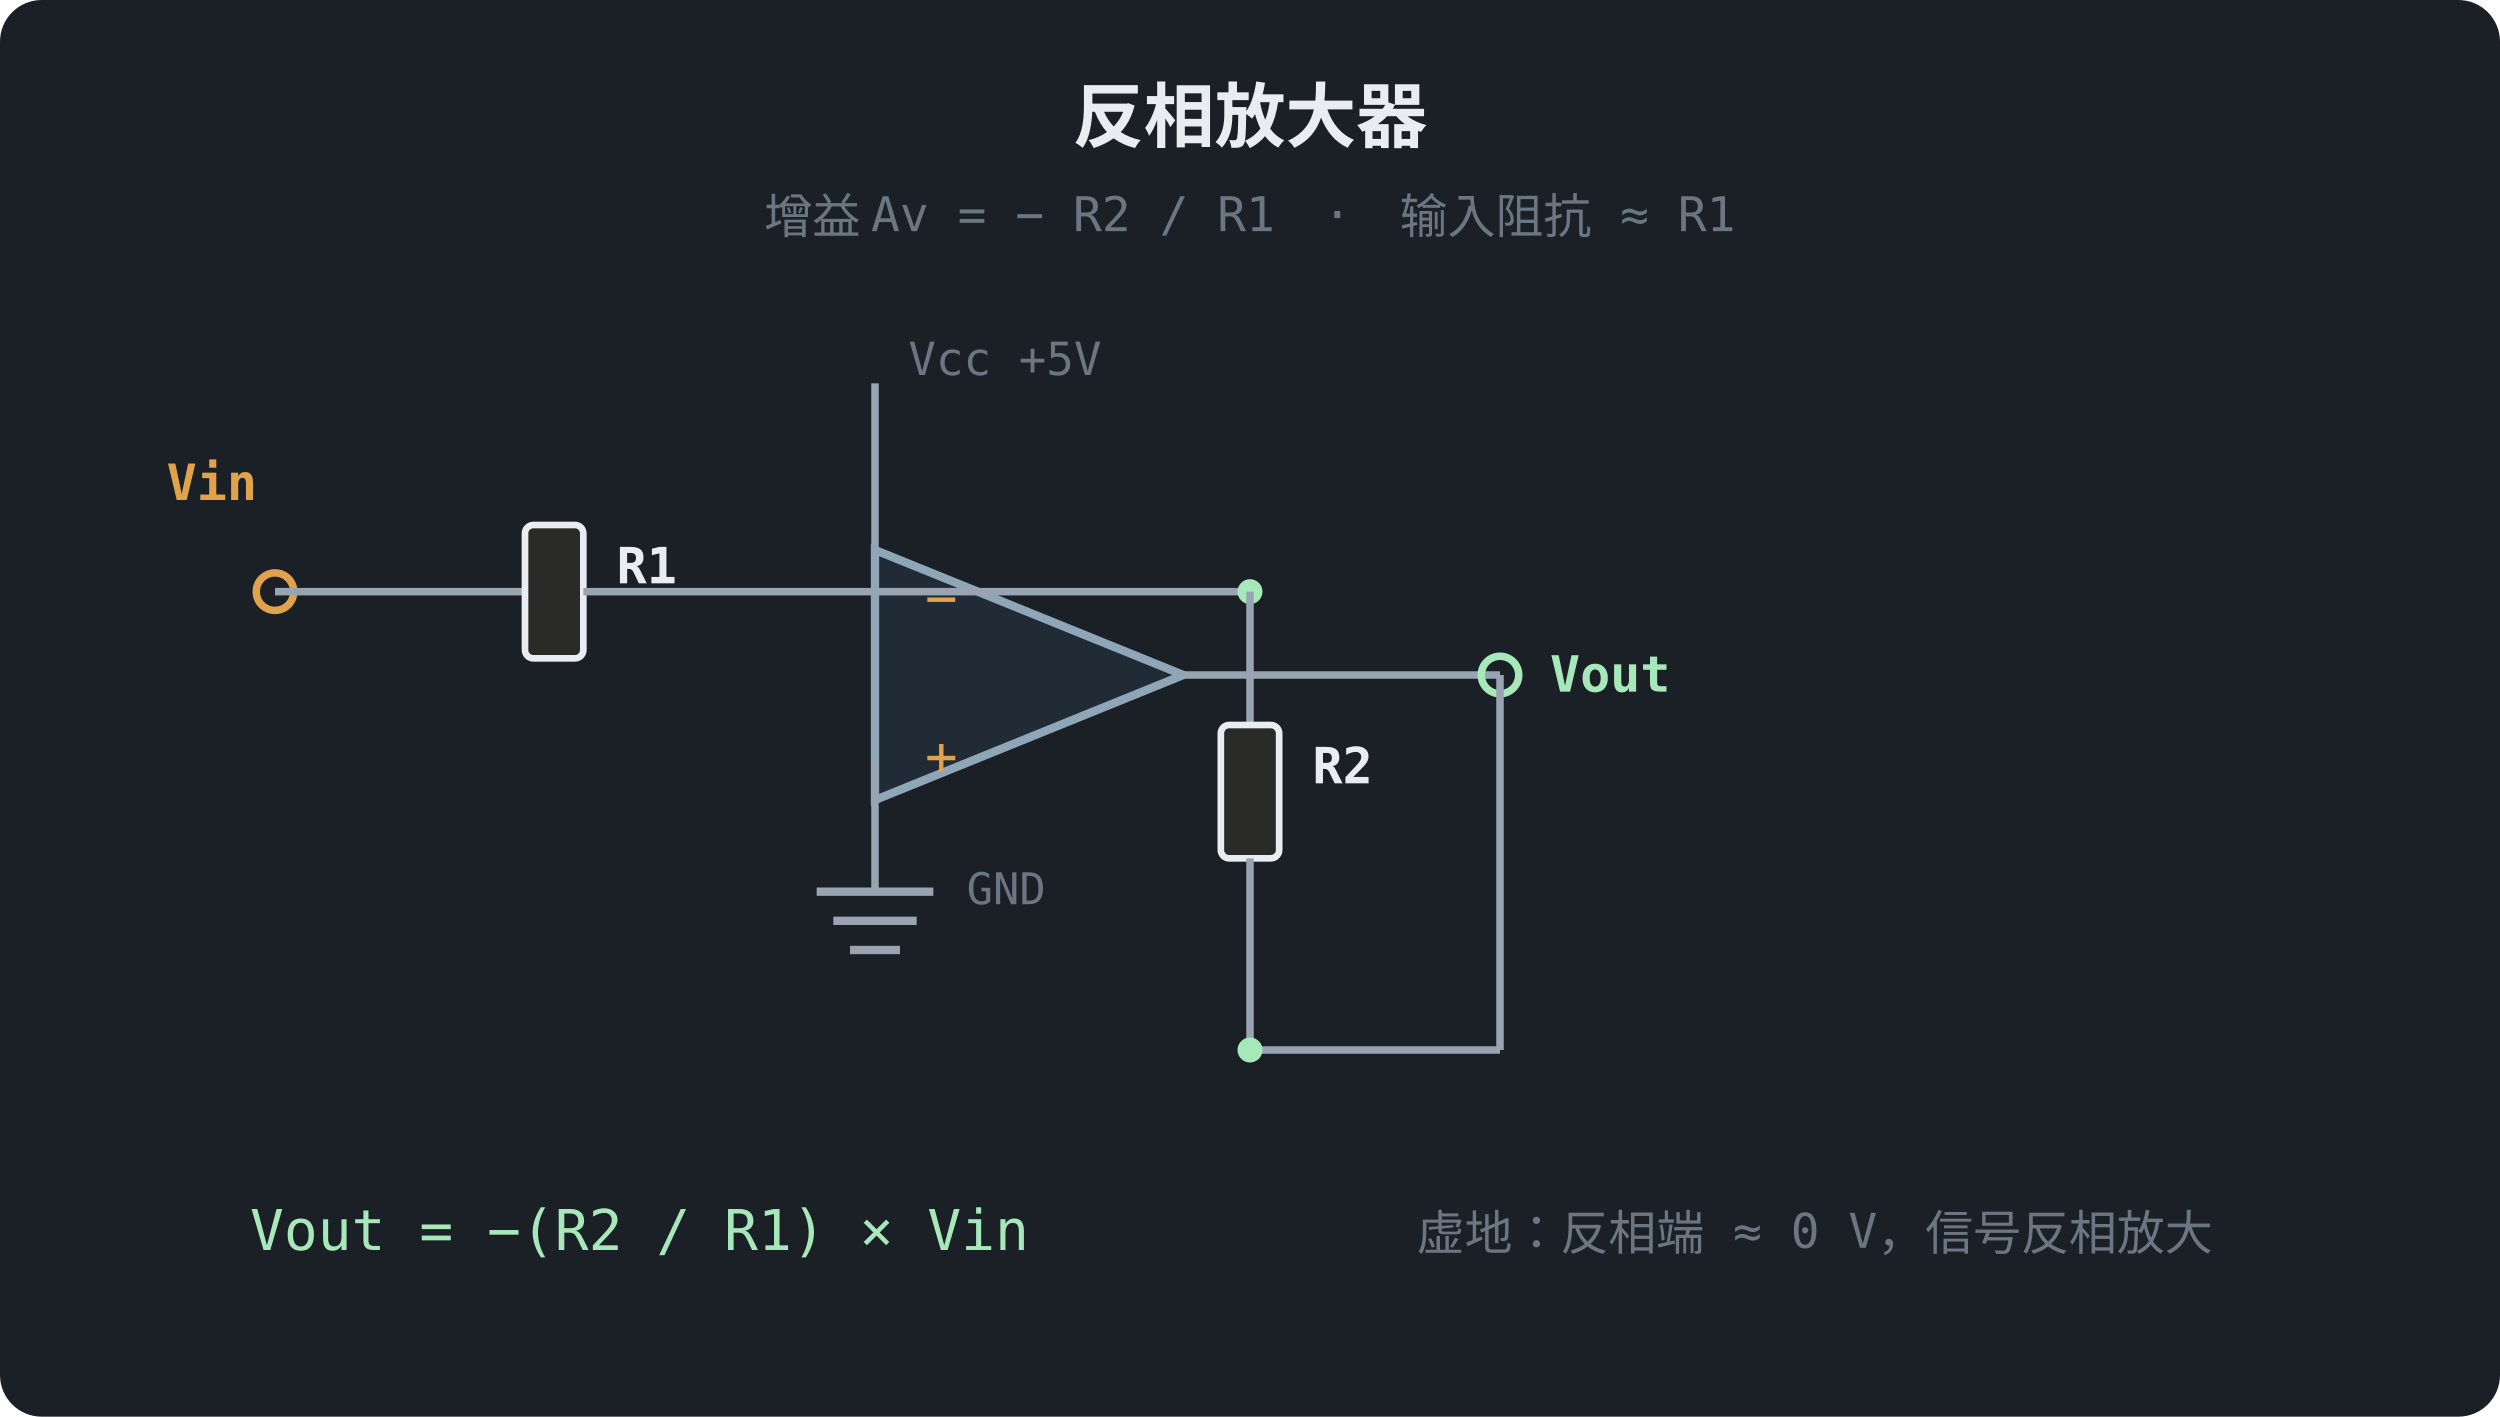
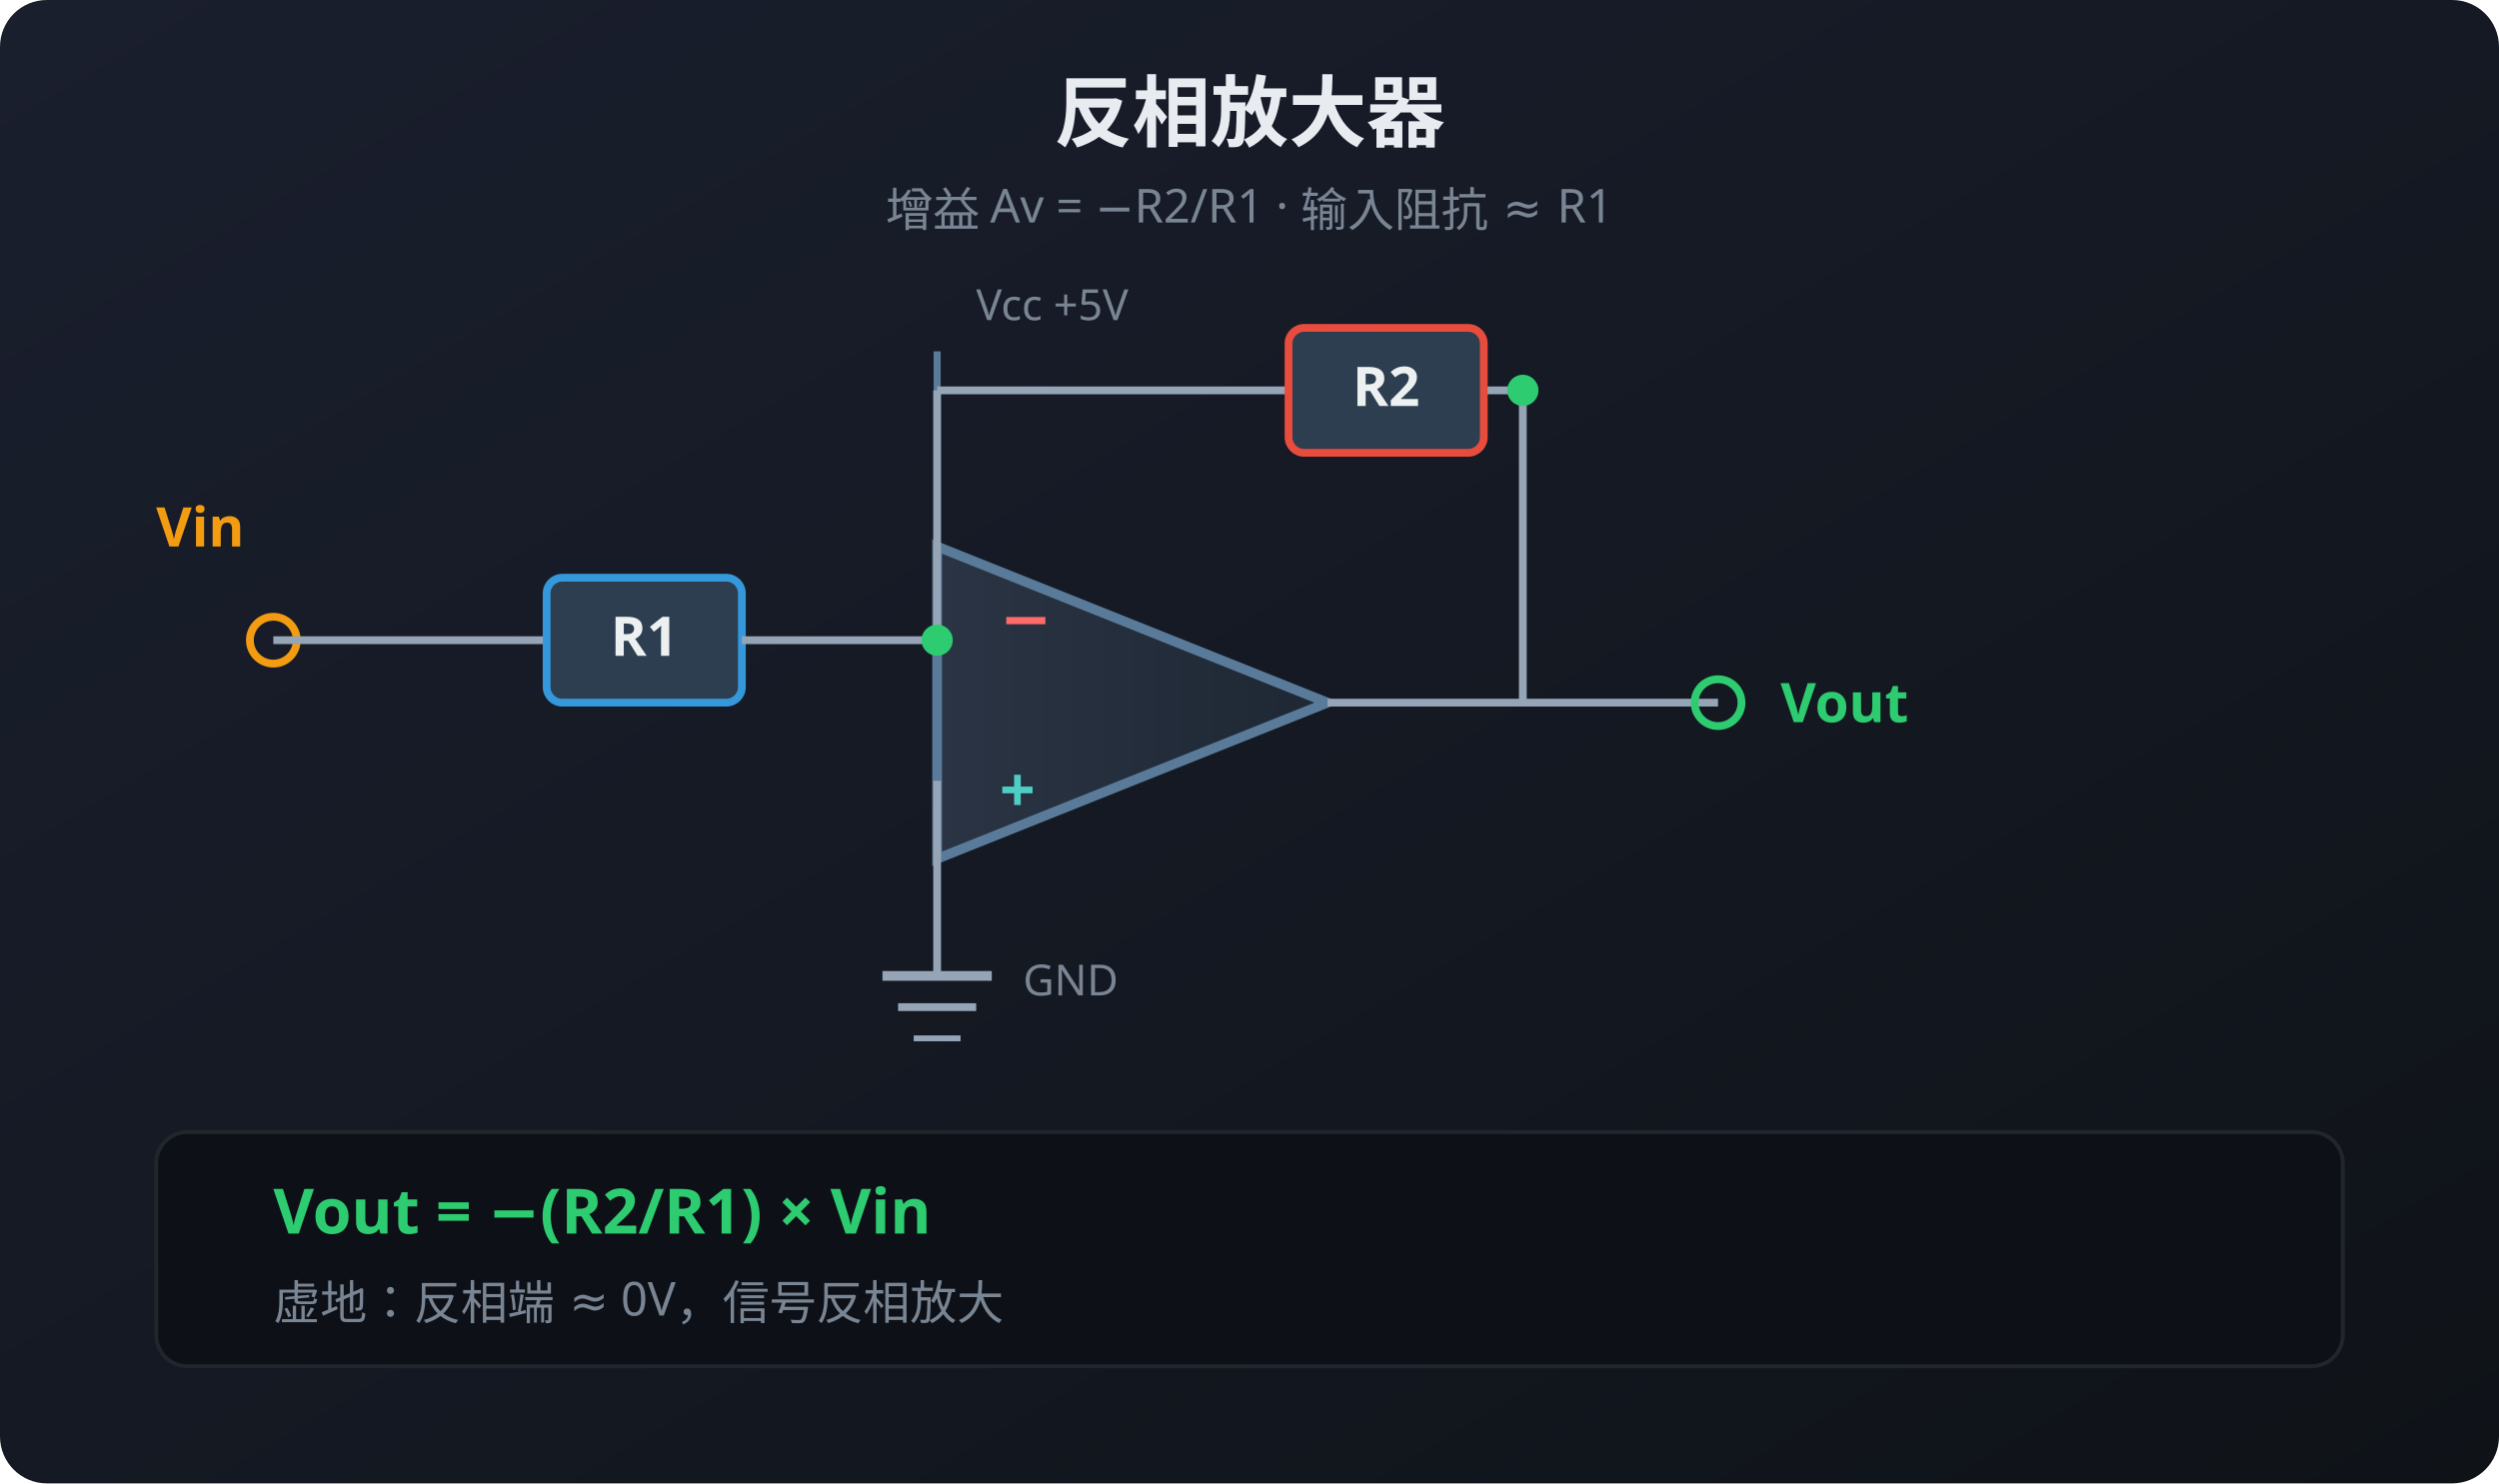
- <svg xmlns="http://www.w3.org/2000/svg" viewBox="0 0 600 340" font-family="ui-monospace,monospace">
-   <rect width="600" height="340" rx="10" fill="#1b2026" />
-   <text x="300" y="34" text-anchor="middle" font-size="17" font-weight="700" fill="#e9edf2" font-family="'Microsoft YaHei','PingFang SC',sans-serif">反相放大器</text>
-   <text x="300" y="56" text-anchor="middle" font-size="11.5" fill="#6b7683">增益 Av = − R2 / R1　·　输入阻抗 ≈ R1</text>
-   <line x1="210" y1="132" x2="210" y2="92" stroke="#98a4b1" stroke-width="1.8" />
-   <text x="218" y="90" font-size="11" fill="#6b7683">Vcc +5V</text>
-   <circle cx="66" cy="142" r="4.5" fill="none" stroke="#e0a34b" stroke-width="1.8" />
-   <text x="40" y="120" font-size="12" font-weight="700" fill="#e0a34b">Vin</text>
-   <line x1="66" y1="142" x2="126" y2="142" stroke="#98a4b1" stroke-width="1.8" />
-   <rect x="126" y="126" width="14" height="32" rx="2" fill="rgba(224,163,75,0.08)" stroke="#e9edf2" stroke-width="1.6" />
-   <text x="148" y="140" font-size="12" font-weight="600" fill="#e9edf2">R1</text>
-   <line x1="140" y1="142" x2="210" y2="142" stroke="#98a4b1" stroke-width="1.8" />
-   <polygon points="210,132 210,192 284,162" fill="#202b35" stroke="#8fa6b8" stroke-width="2" />
-   <text x="222" y="148" font-size="13" fill="#e0a34b">−</text>
-   <text x="222" y="186" font-size="13" fill="#e0a34b">+</text>
-   <line x1="210" y1="182" x2="210" y2="214" stroke="#98a4b1" stroke-width="1.8" />
-   <line x1="196" y1="214" x2="224" y2="214" stroke="#98a4b1" stroke-width="2" />
-   <line x1="200" y1="221" x2="220" y2="221" stroke="#98a4b1" stroke-width="2" />
-   <line x1="204" y1="228" x2="216" y2="228" stroke="#98a4b1" stroke-width="2" />
-   <text x="232" y="217" font-size="10.5" fill="#6b7683">GND</text>
-   <line x1="284" y1="162" x2="360" y2="162" stroke="#98a4b1" stroke-width="1.8" />
-   <circle cx="360" cy="162" r="4.5" fill="none" stroke="#a7e8ba" stroke-width="1.8" />
-   <text x="372" y="166" font-size="12" font-weight="700" fill="#a7e8ba">Vout</text>
-   <line x1="210" y1="142" x2="300" y2="142" stroke="#98a4b1" stroke-width="1.8" />
-   <circle cx="300" cy="142" r="3" fill="#a7e8ba" />
-   <line x1="300" y1="142" x2="300" y2="174" stroke="#98a4b1" stroke-width="1.8" />
-   <rect x="293" y="174" width="14" height="32" rx="2" fill="rgba(224,163,75,0.08)" stroke="#e9edf2" stroke-width="1.6" />
-   <text x="315" y="188" font-size="12" font-weight="600" fill="#e9edf2">R2</text>
-   <line x1="300" y1="206" x2="300" y2="252" stroke="#98a4b1" stroke-width="1.8" />
-   <line x1="300" y1="252" x2="360" y2="252" stroke="#98a4b1" stroke-width="1.8" />
-   <line x1="360" y1="252" x2="360" y2="162" stroke="#98a4b1" stroke-width="1.8" />
-   <circle cx="300" cy="252" r="3" fill="#a7e8ba" />
-   <text x="60" y="300" font-size="13.5" fill="#a7e8ba">Vout = −(R2 / R1) × Vin</text>
-   <text x="340" y="300" font-size="11.5" fill="#6b7683">虚地：反相端 ≈ 0 V，信号反相放大</text>
+ <svg xmlns="http://www.w3.org/2000/svg" viewBox="0 0 640 380" font-family="'Segoe UI',system-ui,sans-serif">
+   <defs>
+     <linearGradient id="bg1" x1="0%" y1="0%" x2="100%" y2="100%">
+       <stop offset="0%" style="stop-color:#1a1f2e" />
+       <stop offset="100%" style="stop-color:#0f1318" />
+     </linearGradient>
+     <linearGradient id="opamp1" x1="0%" y1="0%" x2="100%" y2="0%">
+       <stop offset="0%" style="stop-color:#2a3444" />
+       <stop offset="100%" style="stop-color:#1e2733" />
+     </linearGradient>
+   </defs>
+   <rect width="640" height="380" rx="12" fill="url(#bg1)" />
+   <text x="320" y="36" text-anchor="middle" font-size="20" font-weight="700" fill="#e8ecf1">反相放大器</text>
+   <text x="320" y="58" text-anchor="middle" font-size="12" fill="#7a8594">增益 Av = −R2/R1 · 输入阻抗 ≈ R1</text>
+   <polygon points="240,140 240,220 340,180" fill="url(#opamp1)" stroke="#5a7a9a" stroke-width="2.5" />
+   <text x="256" y="164" font-size="16" font-weight="700" fill="#ff6b6b">−</text>
+   <text x="256" y="208" font-size="16" font-weight="700" fill="#4ecdc4">+</text>
+   <line x1="240" y1="140" x2="240" y2="90" stroke="#5a7a9a" stroke-width="1.8" />
+   <text x="250" y="82" font-size="11" fill="#7a8594">Vcc +5V</text>
+   <circle cx="70" cy="164" r="6" fill="none" stroke="#f39c12" stroke-width="2" />
+   <text x="40" y="140" font-size="14" font-weight="700" fill="#f39c12">Vin</text>
+   <line x1="70" y1="164" x2="140" y2="164" stroke="#95a5b6" stroke-width="2" />
+   <rect x="140" y="148" width="50" height="32" rx="4" fill="#2c3e50" stroke="#3498db" stroke-width="2" />
+   <text x="165" y="168" text-anchor="middle" font-size="14" font-weight="600" fill="#ecf0f1">R1</text>
+   <line x1="190" y1="164" x2="240" y2="164" stroke="#95a5b6" stroke-width="2" />
+   <line x1="240" y1="200" x2="240" y2="250" stroke="#95a5b6" stroke-width="2" />
+   <line x1="226" y1="250" x2="254" y2="250" stroke="#95a5b6" stroke-width="2.5" />
+   <line x1="230" y1="258" x2="250" y2="258" stroke="#95a5b6" stroke-width="2" />
+   <line x1="234" y1="266" x2="246" y2="266" stroke="#95a5b6" stroke-width="1.5" />
+   <text x="262" y="255" font-size="11" fill="#7a8594">GND</text>
+   <line x1="340" y1="180" x2="440" y2="180" stroke="#95a5b6" stroke-width="2" />
+   <circle cx="440" cy="180" r="6" fill="none" stroke="#2ecc71" stroke-width="2" />
+   <text x="456" y="185" font-size="14" font-weight="700" fill="#2ecc71">Vout</text>
+   <line x1="240" y1="164" x2="240" y2="100" stroke="#95a5b6" stroke-width="2" />
+   <line x1="240" y1="100" x2="390" y2="100" stroke="#95a5b6" stroke-width="2" />
+   <rect x="330" y="84" width="50" height="32" rx="4" fill="#2c3e50" stroke="#e74c3c" stroke-width="2" />
+   <text x="355" y="104" text-anchor="middle" font-size="14" font-weight="600" fill="#ecf0f1">R2</text>
+   <line x1="390" y1="100" x2="390" y2="180" stroke="#95a5b6" stroke-width="2" />
+   <circle cx="390" cy="100" r="4" fill="#2ecc71" />
+   <circle cx="240" cy="164" r="4" fill="#2ecc71" />
+   <rect x="40" y="290" width="560" height="60" rx="8" fill="#0d1117" stroke="#21262d" />
+   <text x="70" y="316" font-size="16" font-weight="600" fill="#2ecc71">Vout = −(R2/R1) × Vin</text>
+   <text x="70" y="338" font-size="12" fill="#7a8594">虚地：反相端 ≈ 0V，信号反相放大</text>
</svg>
